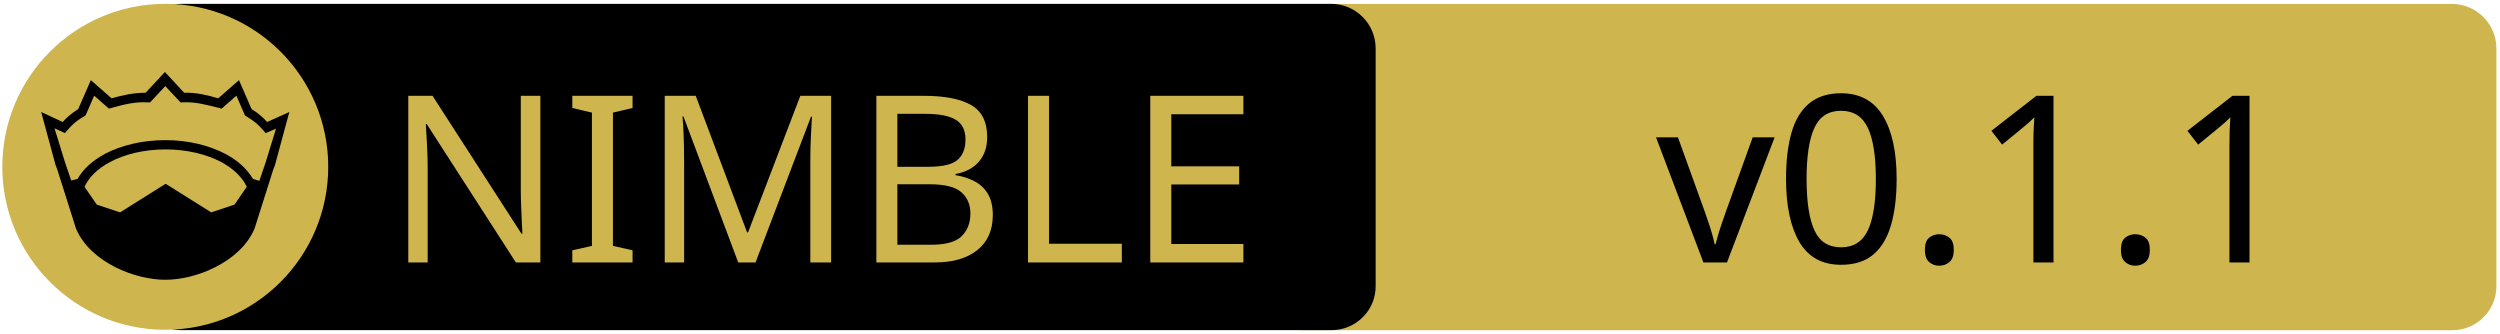
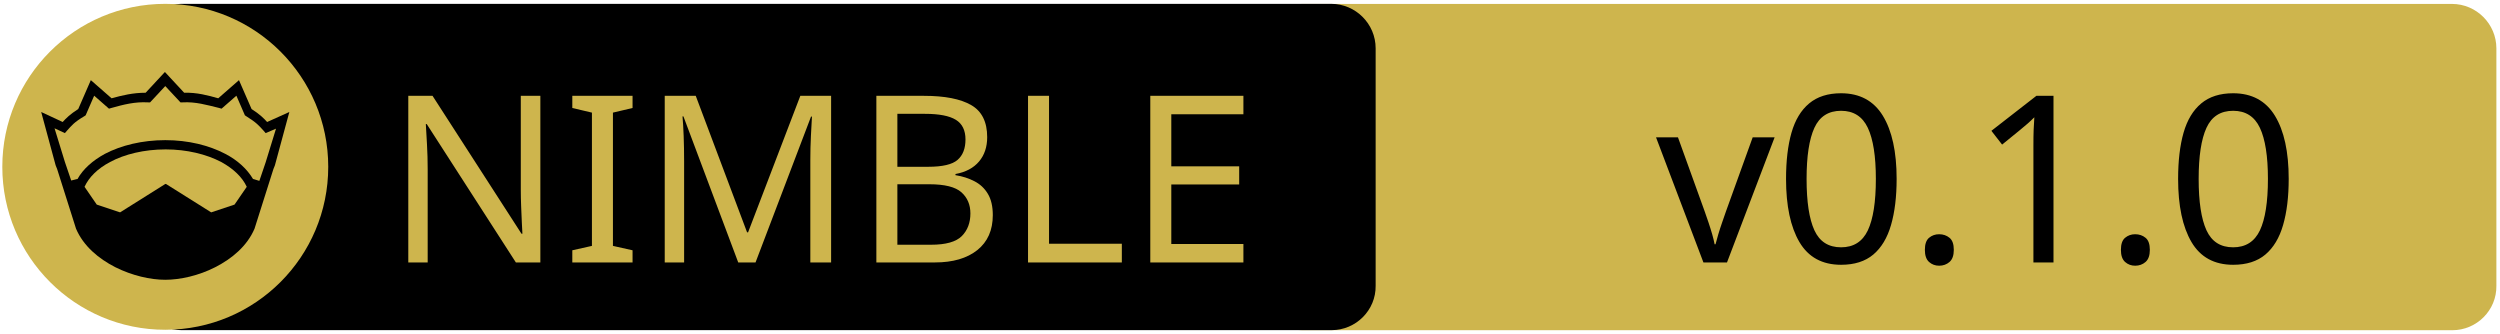
<svg xmlns="http://www.w3.org/2000/svg" xmlns:xlink="http://www.w3.org/1999/xlink" width="675" height="90" xml:space="preserve" version="1.1">
-   <a xlink:href="https://github.com/bung87/parsesql">
+   <a xlink:href="https://github.com/nim-lang/parsesql">
    <g>
      <path fill="#CEB54D" id="svg_15" d="m662.123,89.159l-310.5,0c-6.6,0 -12,-5.4 -12,-12l0,-64.1c0,-6.6 5.4,-12 12,-12l310.4,0c6.6,0 12,5.4 12,12l0,64.1c0.1,6.6 -5.3,12 -11.9,12z" />
      <path id="svg_1" d="m359.524,89.139l-310.5,0c-6.6,0 -12,-5.4 -12,-12l0,-64.1c0,-6.6 5.4,-12 12,-12l310.4,0c6.6,0 12,5.4 12,12l0,64.1c0.1,6.6 -5.3,12 -11.9,12z" />
      <rect id="svg_2" fill="none" height="45.9" width="315.3" class="st0" y="24.539" x="60.224" />
      <circle id="svg_4" fill="#CEB54D" r="44" cy="45.039" cx="44.624" class="st1" />
      <g id="XMLID_4_">
        <path id="svg_5" d="m78.124,30.239l-3.9,14.4l-0.4,1l-5.1,16.1c0,0 0,0 0,0c-2,4.7 -6.1,8.1 -10.6,10.4c-4.5,2.3 -9.5,3.4 -13.5,3.4c-4,0 -8.9,-1.1 -13.5,-3.4c-4.5,-2.3 -8.6,-5.7 -10.6,-10.4c0,0 0,0 0,0l-5.1,-16.1l-0.4,-1l-3.9,-14.4l5.8,2.7c0.9,-1 2,-2.1 4.2,-3.5l3.4,-7.8l5.6,4.9c2.9,-0.8 5.8,-1.5 9.2,-1.5l5.2,-5.6l5.2,5.6c3.4,-0.1 6.4,0.7 9.2,1.5l5.6,-4.9l3.4,7.8c2.2,1.4 3.3,2.5 4.2,3.5l6,-2.7z" />
        <g id="XMLID_6_">
          <g id="svg_6">
            <path id="svg_7" fill="#CEB54D" d="m66.624,50.439l-3.3,4.8l-6.3,2.1l-12.1,-7.6c-0.1,-0.1 -0.3,-0.1 -0.4,0l-12.1,7.6l-6.3,-2.1l-3.3,-4.8c1.2,-2.6 3.5,-4.9 6.9,-6.7c3.9,-2.1 9.2,-3.4 15,-3.4c5.7,0 11,1.3 15,3.4c3.3,1.8 5.7,4.1 6.9,6.7z" class="st1" />
          </g>
          <g id="svg_8" />
        </g>
        <g id="XMLID_5_">
          <g id="svg_9">
            <path id="svg_10" fill="#CEB54D" d="m74.524,34.739l-2.8,9.1l-1.7,5l-1.6,-0.5c0,0 -0.1,0 -0.1,0c-1.6,-2.7 -4.2,-5.1 -7.5,-6.8c-4.4,-2.3 -10,-3.7 -16.2,-3.7c-6.2,0 -11.9,1.4 -16.3,3.7c-3.3,1.8 -5.9,4.1 -7.4,6.8c0,0 -0.1,0 -0.1,0l-1.6,0.4l-1.7,-5l-2.8,-9.1l2.8,1.3l0.6,-0.7c1.2,-1.3 1.8,-2.2 4.7,-3.9l0.3,-0.2l2.3,-5.3l4,3.5l0.7,-0.2c3.2,-0.9 6.3,-1.7 9.8,-1.5l0.6,0l4.1,-4.4l4.1,4.4l0.6,0c3.5,-0.2 6.5,0.7 9.8,1.5l0.7,0.2l4,-3.5l2.3,5.3l0.3,0.2c2.9,1.8 3.5,2.6 4.7,3.9l0.6,0.7l2.8,-1.2z" class="st1" />
          </g>
          <g id="svg_11" />
        </g>
      </g>
      <text x="-442" y="-350.021" id="svg_16" font-size="63px" font-family="'PT Sans Caption', 'Tahoma', 'Helvetica Neue Medium', 'PT Sans', sans-serif" fill="#CEB54D" class="st1 st2 st3" transform="matrix(1 0 0 1 546.13 420.879)">NIMBLE</text>
-       <text x="-99.0" y="-350.012" id="svg_17" font-size="63.012px" font-family="'PT Sans Caption', 'Tahoma', 'Helvetica Neue Medium', 'PT Sans', sans-serif" fill="#000000" class="st1 st2 st3" transform="matrix(1 0 0 1 546.13 420.879)">v0.1.1</text>
+       <text x="-99.0" y="-350.012" id="svg_17" font-size="63.012px" font-family="'PT Sans Caption', 'Tahoma', 'Helvetica Neue Medium', 'PT Sans', sans-serif" fill="#000000" class="st1 st2 st3" transform="matrix(1 0 0 1 546.13 420.879)">v0.1.0</text>
    </g>
  </a>
</svg>
